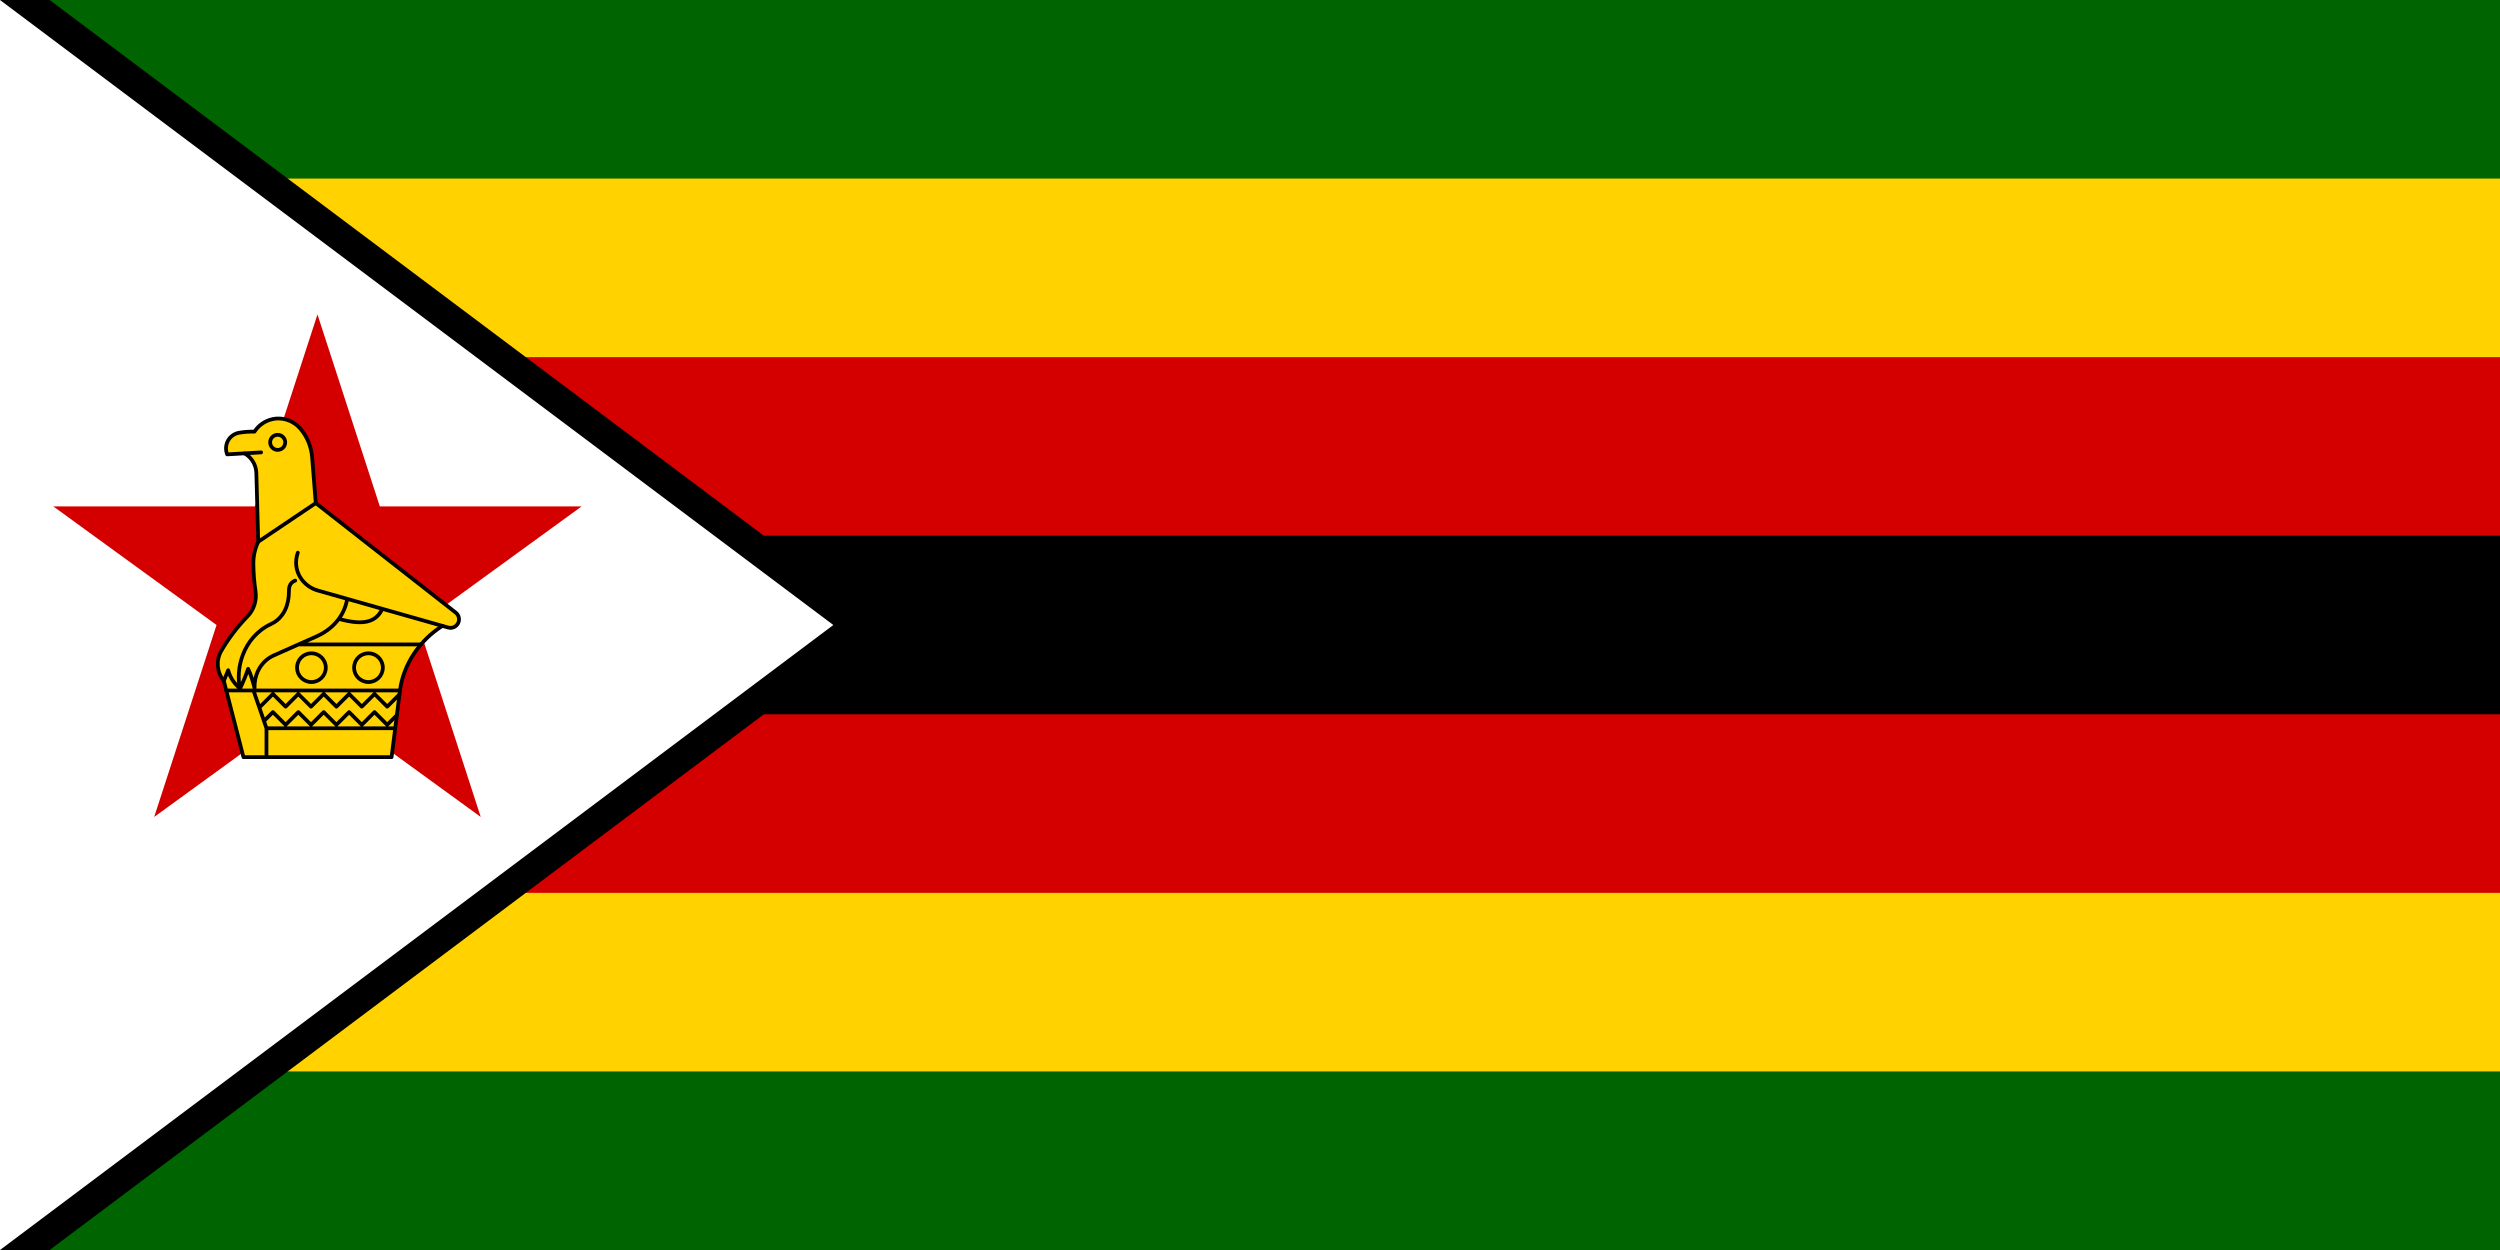
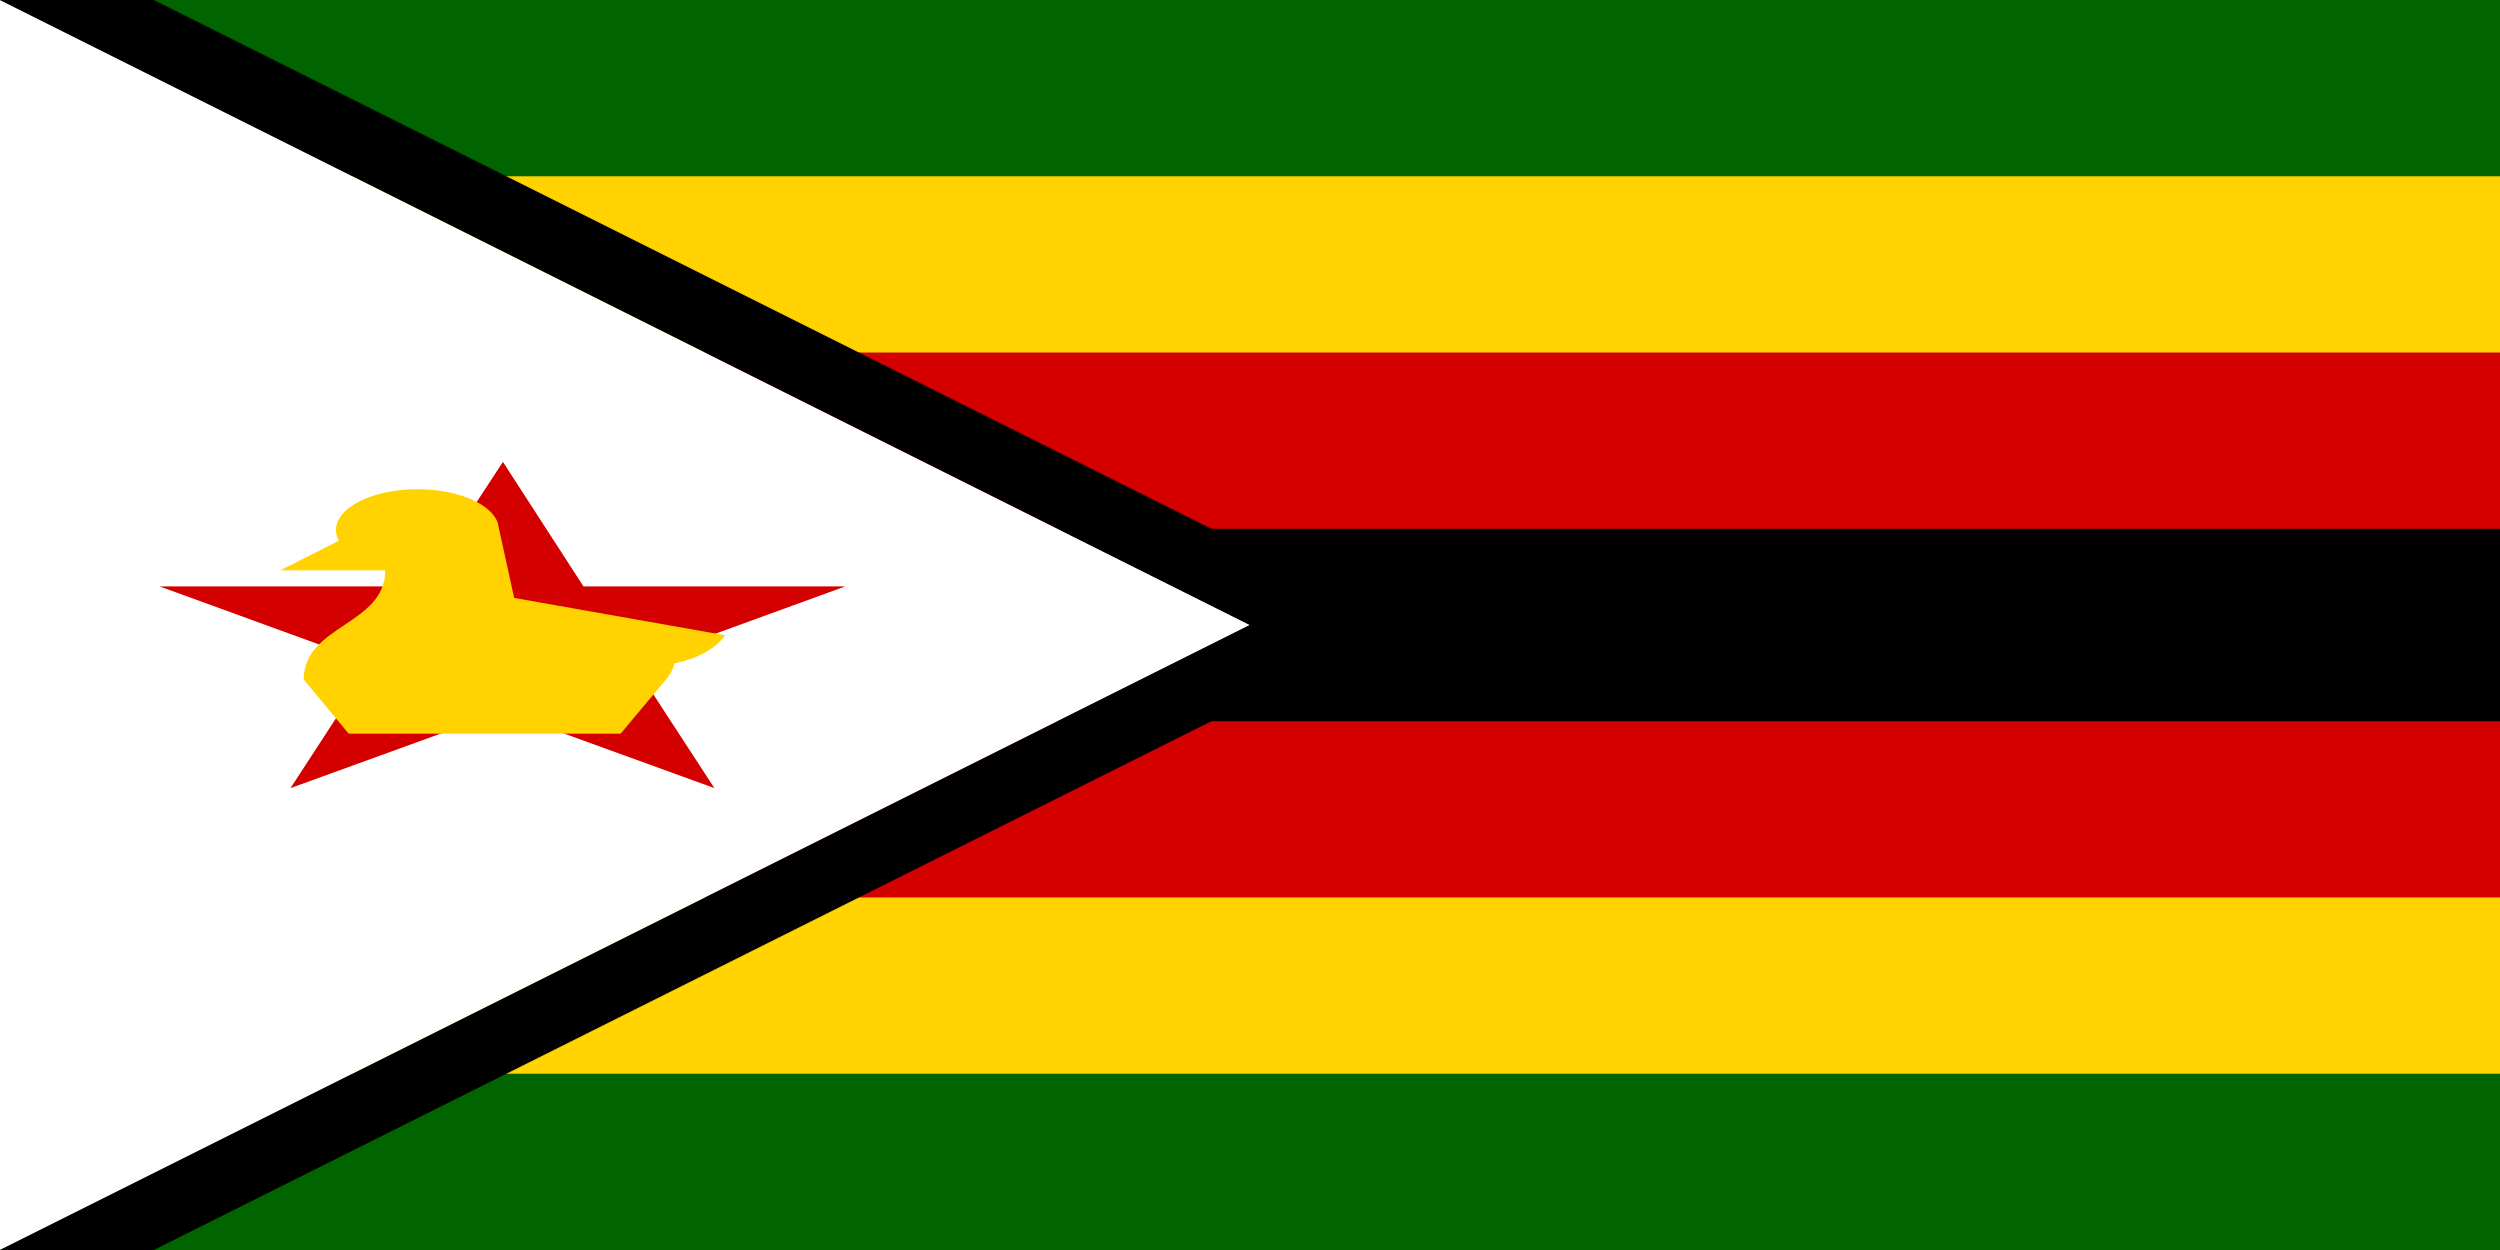
<svg xmlns="http://www.w3.org/2000/svg" width="1200" height="600" viewBox="0 0 25200 12600">
-   <defs>
-     <clipPath id="t">
-       <path d="m0 0h63v63H0z" />
-     </clipPath>
-   </defs>
-   <g transform="scale(200)">
-     <path fill="#006400" d="m0 0h126v63H0z" />
-     <path fill="#ffd200" d="m1 9h125v45H1z" />
-     <path fill="#d40000" d="m1 18h125v27H1z" />
-     <path d="m1 27h125v9H1z" />
-     <path clip-path="url(#t)" stroke="#000" stroke-width="3" d="m42 31.5L0 63V0z" />
-     <path fill="#fff" d="m42 31.5L0 63V0z" />
-   </g>
-   <path fill="#d40000" d="m3200 3169.5 1645.8 5065.3L537 5104.3h5326L1554.2 8234.8z" />
-   <g fill="none" stroke="#000" stroke-linejoin="round" stroke-linecap="round" stroke-width="38">
-     <path fill="#ffd200" d="m2290 4580c-18-45-15-95 8-138 23-42 65-72 113-80 51-9 102-12 154-11 49-76 131-125 221-132 90-6 178 30 238 98 71 81 113 183 122 290l37 464 1412 1105a86 86 0 0 1-76 150l-59-17c-227 141-395 387-428 651l-85 672H2454l-198-769c-71-86-81-207-25-303 73-125 161-241 262-345 66-66 96-160 83-253-14-92-21-185-22-278-1-77 16-154 49-223l-19-694c-3-82-48-157-119-197z" />
-     <path d="m2465 4570 167-10m-29 901 580-390m232 1167c229 64 372 45 439-101m-852-566c-62 179 50 338 200 381l1258 357m-2040 631c-47-184 21-513 312-650 135-63 179-201 180-318 0-44 1-95 64-120m-720 1011 44-107c21 79 64 137 120 184 31-65 58-131 81-198 26 52 47 123 65 194-4-161 81-279 193-329l434-193c141-63 276-188 307-378m742 460H3008m-727 464h1751m-1346 381h1297m-1428-381 131 381v291m-63-509 128-128 128 128 128-128 128 128 128-128 128 128 128-128 128 128 128-128 128 128 124-124m-1366 269 90-90 128 128 128-128 128 128 128-128 128 128 128-128 128 128 128-128 128 128 97-97" />
-     <circle r="76" cx="2799" cy="4459" />
-     <circle r="145" cx="3139" cy="6730" />
-     <circle r="145" cx="3714" cy="6730" />
+   <g transform="scale(49.21875, 24.60938)">
+     <path fill="#000000" d="M0 200.3h512v111.3H0z" />
+     <path fill="#FFD200" d="M0 58.5h512v99.6H0zm0 289.6h512v111.3H0z" />
+     <path fill="#006400" d="M512 512H0v-72.2h512zm0-439.8H0V0h512z" />
+     <path fill="#D40000" d="M512 367.6H0v-72.2h512zm0-151H0v-72.2h512z" />
+     <path fill="#FFFFFF" d="M0 0v512l256-256z" />
+     <path fill="#000000" d="M31.5 0H0l256 256L0 512h31.5l256-256z" />
+     <path fill="#D40000" d="m103 189.2 16.5 51h53.6l-43.4 31.6 16.6 51-43.4-31.5-43.4 31.5 16.6-51-43.4-31.6h53.6z" />
+     <path fill="#FFD200" d="m148.5 260.2-43.2-15.3-3.4-31a16.7 16.7 0 1 0-32.5 7.6l-12 12.1h21.5c0 22.4-16.7 22.4-16.7 44.7l9.2 22.2h55.7l9.3-22.2q1.4-3.3 1.7-6.6c8-3.2 10.4-11.5 10.4-11.5" />
  </g>
</svg>
